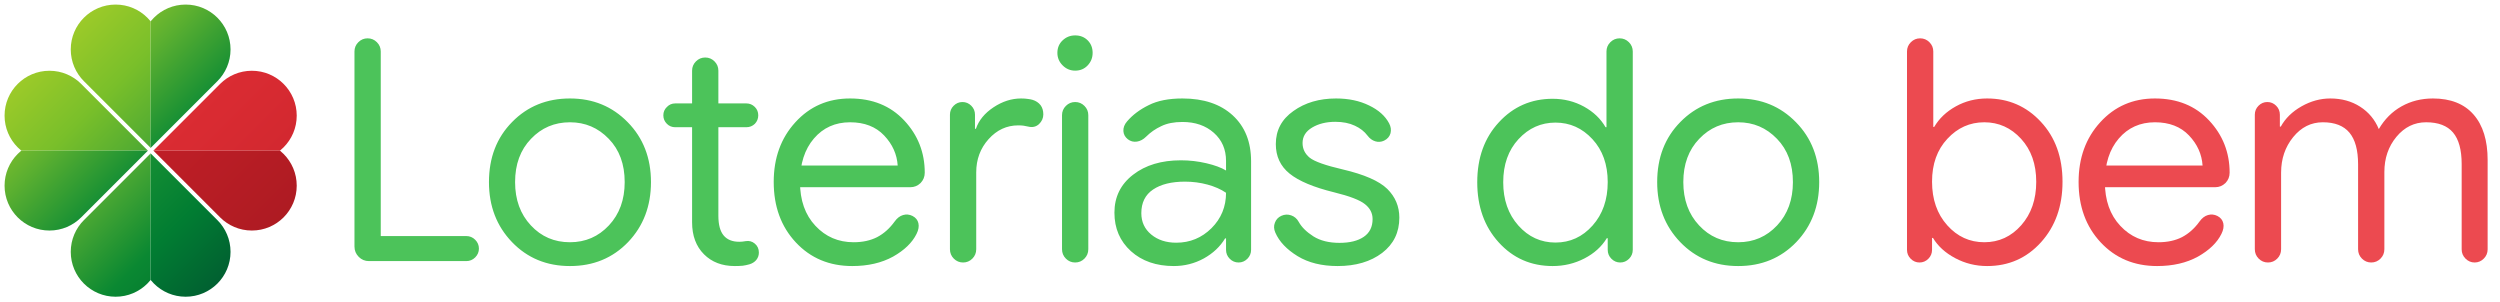
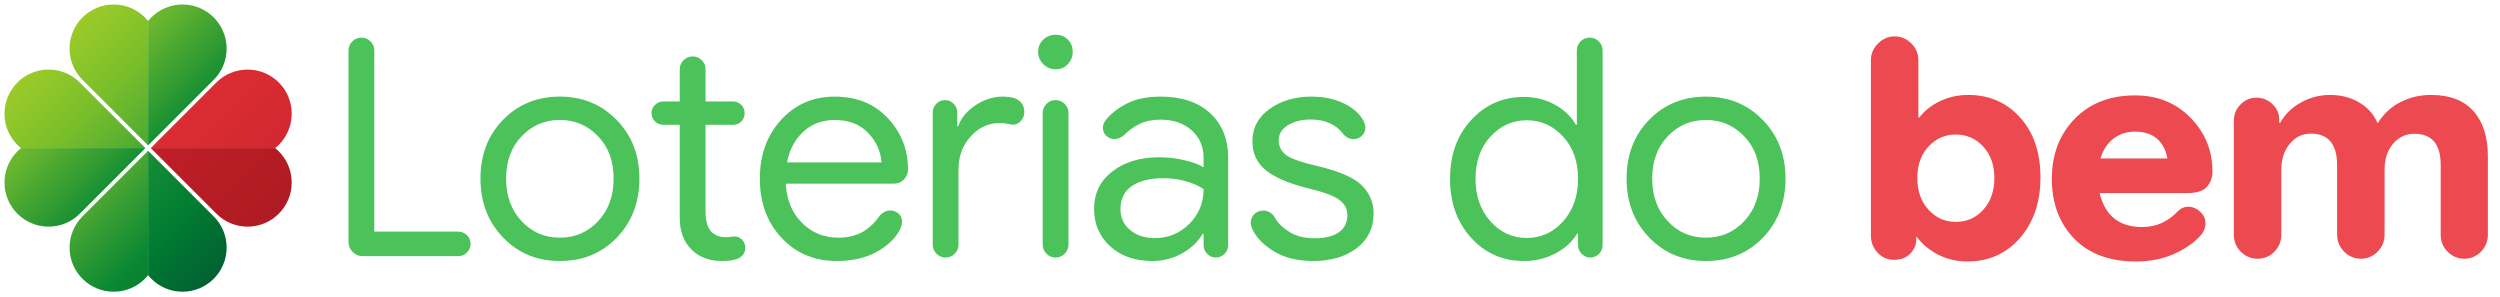
- <svg xmlns="http://www.w3.org/2000/svg" viewBox="0 0 1617.2 194.9" role="img" aria-label="Loterias do Bem">
-   <svg viewBox="-660 -660 1320 1320" x="0" y="0" width="194.9" height="194.9">
+ <svg xmlns="http://www.w3.org/2000/svg" viewBox="0 0 1648.4 195.3" role="img" aria-label="Loterias do Bem">
+   <svg viewBox="-660 -660 1320 1320" x="0" y="0" width="195.3" height="195.3">
    <defs>
      <linearGradient id="tc" gradientUnits="userSpaceOnUse" x1="-660" y1="-660" x2="660" y2="660">
        <stop offset="0" stop-color="#9cca29" />
        <stop offset="0.167" stop-color="#9cca29" />
        <stop offset="0.333" stop-color="#79bf2a" />
        <stop offset="0.5" stop-color="#4ba833" />
        <stop offset="0.667" stop-color="#0a8832" />
        <stop offset="0.833" stop-color="#00712f" />
        <stop offset="1" stop-color="#016031" />
      </linearGradient>
      <linearGradient id="te" gradientUnits="userSpaceOnUse" x1="-660" y1="-660" x2="660" y2="660">
        <stop offset="0" stop-color="#9cca29" />
        <stop offset="0.167" stop-color="#9cca29" />
        <stop offset="0.333" stop-color="#5cb030" />
        <stop offset="0.5" stop-color="#168f34" />
        <stop offset="0.667" stop-color="#017d32" />
        <stop offset="0.833" stop-color="#016031" />
        <stop offset="1" stop-color="#016031" />
      </linearGradient>
      <linearGradient id="tvc" gradientUnits="userSpaceOnUse" x1="-660" y1="-660" x2="660" y2="660">
        <stop offset="0" stop-color="#e4353c" />
        <stop offset="0.55" stop-color="#d92b32" />
        <stop offset="1" stop-color="#c7232b" />
      </linearGradient>
      <linearGradient id="tve" gradientUnits="userSpaceOnUse" x1="-660" y1="-660" x2="660" y2="660">
        <stop offset="0" stop-color="#cf242c" />
        <stop offset="0.55" stop-color="#bd1e26" />
        <stop offset="1" stop-color="#a51920" />
      </linearGradient>
      <clipPath id="tf0">
        <path d="M0 -12L292.4 -304.4L153.4 -443.4L-153.4 -443.4L-292.4 -304.4ZM-43.2 -443.4A196.6 196.6 0 1 0 350 -443.4A196.6 196.6 0 1 0 -43.2 -443.4ZM-350 -443.4A196.6 196.6 0 1 0 43.2 -443.4A196.6 196.6 0 1 0 -350 -443.4Z" />
      </clipPath>
      <clipPath id="tf1">
        <path d="M12 0L304.4 292.4L443.4 153.4L443.4 -153.4L304.4 -292.4ZM246.8 153.4A196.6 196.6 0 1 0 640 153.4A196.6 196.6 0 1 0 246.8 153.4ZM246.8 -153.4A196.6 196.6 0 1 0 640 -153.4A196.6 196.6 0 1 0 246.8 -153.4Z" />
      </clipPath>
      <clipPath id="tf2">
        <path d="M0 12L-292.4 304.4L-153.4 443.4L153.4 443.4L292.4 304.4ZM-350 443.4A196.6 196.6 0 1 0 43.2 443.4A196.6 196.6 0 1 0 -350 443.4ZM-43.2 443.4A196.6 196.6 0 1 0 350 443.4A196.6 196.6 0 1 0 -43.2 443.4Z" />
      </clipPath>
      <clipPath id="tf3">
        <path d="M-12 0L-304.4 -292.4L-443.4 -153.4L-443.4 153.4L-304.4 292.4ZM-640 -153.4A196.6 196.6 0 1 0 -246.8 -153.4A196.6 196.6 0 1 0 -640 -153.4ZM-640 153.4A196.6 196.6 0 1 0 -246.8 153.4A196.6 196.6 0 1 0 -640 153.4Z" />
      </clipPath>
    </defs>
    <g clip-path="url(#tf0)">
      <polygon points="0,40 -700,40 -700,-700 0,-700" fill="url(#tc)" />
      <polygon points="0,40 700,40 700,-700 0,-700" fill="url(#te)" />
    </g>
    <g clip-path="url(#tf1)">
      <polygon points="-40,0 -40,-700 700,-700 700,0" fill="url(#tvc)" />
      <polygon points="-40,0 -40,700 700,700 700,0" fill="url(#tve)" />
    </g>
    <g clip-path="url(#tf2)">
      <polygon points="0,-40 -700,-40 -700,700 0,700" fill="url(#tc)" />
      <polygon points="0,-40 700,-40 700,700 0,700" fill="url(#te)" />
    </g>
    <g clip-path="url(#tf3)">
      <polygon points="40,0 40,-700 -700,-700 -700,0" fill="url(#tc)" />
      <polygon points="40,0 40,700 -700,700 -700,0" fill="url(#te)" />
    </g>
  </svg>
-   <g transform="translate(221.3 14.9)">
+   <g transform="translate(221.8 14.9)">
    <path d="M17.4 154Q13.5 154 10.8 151.3Q8 148.5 8 144.6L8 18.4Q8 14.9 10.5 12.4Q13 9.9 16.5 9.9L16.5 9.9Q20 9.9 22.5 12.4Q25 14.9 25 18.4L25 137.8L80.3 137.8Q83.7 137.8 86.1 140.2Q88.5 142.6 88.5 145.9L88.5 145.9Q88.5 149.2 86.1 151.6Q83.7 154 80.3 154Z M147.4 157.2Q124.8 157.2 109.9 141.7Q95 126.2 95 102.9L95 102.9Q95 79.2 110 64Q124.9 48.8 147.4 48.8Q169.8 48.8 184.8 64.2Q199.8 79.5 199.8 102.9L199.8 102.9Q199.8 126.2 185 141.7Q170.1 157.2 147.4 157.2ZM147.4 141.8Q162.4 141.8 172.6 130.9Q182.8 120 182.8 102.9L182.8 102.9Q182.8 85.5 172.5 74.9Q162.2 64.2 147.4 64.2Q132.4 64.2 122.2 74.9Q111.9 85.6 111.9 102.9L111.9 102.9Q111.9 120 122.1 130.9Q132.2 141.8 147.4 141.8Z M254 157.2Q241.7 157.2 234.1 149.6Q226.4 141.9 226.4 128.9L226.4 30.8Q226.4 27.3 228.9 24.8Q231.4 22.3 234.9 22.3L234.9 22.3Q238.4 22.3 240.9 24.8Q243.4 27.3 243.4 30.8L243.4 124.7Q243.4 133.3 246.8 137.4Q250.2 141.5 256.9 141.5Q257.8 141.5 258.9 141.4Q259.9 141.3 261 141.1Q264.4 140.5 267 142.7Q269.6 144.9 269.6 148.5L269.6 148.5Q269.6 151.2 267.9 153.3Q266.2 155.3 263.4 156.1Q261.3 156.7 259.1 157Q256.8 157.2 254 157.2ZM215.5 67.4Q212.3 67.4 210.1 65.2Q207.8 62.9 207.8 59.7L207.8 59.7Q207.8 56.5 210.1 54.3Q212.3 52 215.5 52L261.5 52Q264.7 52 267 54.3Q269.2 56.5 269.2 59.7L269.2 59.7Q269.2 62.9 267 65.2Q264.7 67.4 261.5 67.4Z M330 157.2Q307.8 157.2 293.5 141.9Q279.2 126.6 279.2 102.8L279.2 102.8Q279.2 79.5 293.2 64.2Q307.2 48.8 328.6 48.8Q350.3 48.8 363.6 63Q376.9 77.2 376.9 96.8Q376.9 96.8 376.9 96.8Q376.9 96.8 376.9 96.8Q376.9 100.7 374.2 103.5Q371.4 106.2 367.6 106.2L289.2 106.2L289.2 92.2L359.4 92.2L359.4 92.2Q358.7 81.2 350.6 72.7Q342.5 64.2 328.6 64.2Q314.2 64.2 305.2 74.7Q296.2 85.2 296.2 102.8L296.2 102.8Q296.2 120.6 306.2 131.2Q316.1 141.8 330.9 141.8Q339.6 141.8 346.1 138.5Q352.6 135.1 357.5 128.3Q359.8 125.1 362.9 124.2Q366 123.3 369 124.8L369 124.8Q372.1 126.4 372.8 129.5Q373.5 132.6 371.6 136.4Q367.4 144.9 356.4 151.1Q345.3 157.2 330 157.2Z M401.7 154.9Q398.2 154.9 395.7 152.4Q393.2 149.9 393.2 146.3L393.2 59.3Q393.2 55.9 395.6 53.5Q398 51.1 401.3 51.1L401.3 51.1Q404.6 51.1 407 53.5Q409.4 55.9 409.4 59.3L409.4 70.4L406.7 68.4L410 68.4Q412.8 60.2 421.4 54.5Q430 48.8 439.2 48.8Q441.8 48.8 443.6 49.1Q445.4 49.3 446.7 49.7Q449.9 50.7 451.8 53.1Q453.6 55.5 453.6 59.1L453.6 59.1Q453.6 62.7 450.8 65.4Q447.9 68 443.9 67Q442.3 66.6 440.8 66.4Q439.3 66.2 437.4 66.2Q426.2 66.2 418.2 75.1Q410.2 84 410.2 96.6L410.2 146.3Q410.2 149.9 407.7 152.4Q405.2 154.9 401.7 154.9Z M474.2 154.9Q470.7 154.9 468.2 152.4Q465.7 149.9 465.7 146.3L465.7 59.6Q465.7 56.1 468.2 53.6Q470.7 51.1 474.2 51.1L474.2 51.1Q477.7 51.1 480.2 53.6Q482.7 56.1 482.7 59.6L482.7 146.3Q482.7 149.9 480.2 152.4Q477.7 154.9 474.2 154.9ZM474.2 30.8Q469.5 30.8 466.1 27.4Q462.7 24 462.7 19.3Q462.7 14.4 466.1 11.2Q469.5 8 474.2 8Q479.1 8 482.3 11.2Q485.5 14.4 485.5 19.3Q485.5 24 482.3 27.4Q479.1 30.8 474.2 30.8Z M538 157.2Q521 157.2 510.3 147.6Q499.6 137.9 499.6 122.7L499.6 122.7Q499.6 107.4 511.7 98.1Q523.7 88.8 542.6 88.8Q551 88.8 559.1 90.7Q567.2 92.6 571.8 95.4L571.8 89.2Q571.8 78 563.9 71Q556 64 543.6 64Q535.4 64 529.9 66.7Q524.3 69.3 520.1 73.5Q517.4 76.2 514.2 76.7Q510.9 77.2 508.3 75.2L508.3 75.2Q505.6 73.1 505.4 69.9Q505.2 66.6 507.8 63.6Q513.2 57.3 521.8 53.1Q530.3 48.8 543.6 48.8Q564.2 48.8 576.1 59.7Q588 70.6 588 89.4L588 146.7Q588 150.1 585.6 152.5Q583.2 154.9 579.9 154.9L579.9 154.9Q576.6 154.9 574.2 152.5Q571.8 150.1 571.8 146.7L571.8 129.3L577.8 139.3L571.2 139.3Q566.4 147.3 557.4 152.3Q548.4 157.2 538 157.2ZM539.6 142.1Q552.9 142.1 562.4 132.7Q571.8 123.3 571.8 109.8L571.8 109.8Q566.8 106.4 559.8 104.5Q552.8 102.6 545.2 102.6Q532.2 102.6 524.6 107.7Q517 112.8 517 123L517 123Q517 131.5 523.4 136.8Q529.8 142.1 539.6 142.1Z M644 157.2Q628.6 157.2 618.1 150.8Q607.5 144.3 603.7 135.6Q602.2 132.2 603.4 129.2Q604.5 126.1 607.6 124.7L607.6 124.7Q610.7 123.3 613.9 124.4Q617.1 125.5 618.8 128.6Q621.6 133.7 628.3 138Q635 142.2 645.2 142.2Q655.2 142.2 660.9 138.3Q666.6 134.4 666.6 126.8L666.6 126.8Q666.6 121.1 661.7 117.2Q656.8 113.2 641.7 109.5Q621.8 104.6 612.9 97.4Q604 90.2 604 78.3L604 78.3Q604 64.9 615.4 56.9Q626.7 48.8 643 48.8Q655.1 48.8 664.3 53.3Q673.5 57.7 677.3 64.9Q679 68.1 678.2 71.3Q677.3 74.5 674 76.1L674 76.1Q671.2 77.4 668.3 76.5Q665.4 75.6 663.3 72.8Q660.3 68.8 655.1 66.4Q649.8 63.9 642.5 63.9Q633.7 63.9 627.5 67.6Q621.3 71.3 621.3 77.6L621.3 77.6Q621.3 83.3 625.9 87.1Q630.5 90.8 647.3 94.7Q668.2 99.6 676.1 107.3Q683.9 115 683.9 125.9L683.9 125.9Q683.9 140.2 672.8 148.7Q661.6 157.2 644 157.2Z M783.1 157.2Q762.1 157.2 748.2 141.9Q734.3 126.6 734.3 103L734.3 103Q734.3 79.3 748.3 64.2Q762.3 49 783.1 49Q794.1 49 803.4 54.1Q812.6 59.2 817.3 67.4L817.9 67.4L817.9 18.4Q817.9 14.9 820.4 12.4Q822.9 9.9 826.4 9.9L826.4 9.9Q829.9 9.9 832.4 12.4Q834.9 14.9 834.9 18.4L834.9 146.7Q834.9 150.1 832.5 152.5Q830.1 154.9 826.8 154.9L826.8 154.9Q823.5 154.9 821.1 152.5Q818.7 150.1 818.7 146.7L818.7 135.2L820.7 139.2L818.1 139.2Q813.1 147.4 803.6 152.3Q794.1 157.2 783.1 157.2ZM784.9 142Q799.1 142 808.9 131Q818.7 120 818.7 102.9L818.7 102.9Q818.7 85.8 808.8 75.1Q798.9 64.4 784.9 64.4Q770.9 64.4 761 75.1Q751.1 85.8 751.1 103L751.1 103Q751.1 120 760.9 131Q770.7 142 784.9 142Z M903.1 157.2Q880.5 157.2 865.6 141.7Q850.7 126.2 850.7 102.9L850.7 102.9Q850.7 79.2 865.7 64Q880.6 48.8 903.1 48.8Q925.5 48.8 940.5 64.2Q955.5 79.5 955.5 102.9L955.5 102.9Q955.5 126.2 940.7 141.7Q925.8 157.2 903.1 157.2ZM903.1 141.8Q918.1 141.8 928.3 130.9Q938.5 120 938.5 102.9L938.5 102.9Q938.5 85.5 928.2 74.9Q917.9 64.2 903.1 64.2Q888.1 64.2 877.9 74.9Q867.6 85.6 867.6 102.9L867.6 102.9Q867.6 120 877.8 130.9Q887.9 141.8 903.1 141.8Z" fill="#4cc35a" />
-     <path d="M1064.1 157.2Q1053.1 157.2 1043.5 152.1Q1033.9 147 1029.1 139L1024.5 139L1028.5 134L1028.5 146.7Q1028.5 150.1 1026.1 152.5Q1023.7 154.9 1020.4 154.9L1020.4 154.9Q1017.1 154.9 1014.7 152.5Q1012.3 150.1 1012.3 146.7L1012.3 18.4Q1012.3 14.9 1014.8 12.4Q1017.3 9.9 1020.8 9.9L1020.8 9.9Q1024.3 9.9 1026.8 12.4Q1029.3 14.9 1029.3 18.4L1029.3 67.2L1029.9 67.2Q1034.7 59 1043.9 53.9Q1053.1 48.8 1064.1 48.8Q1084.9 48.8 1098.9 63.9Q1112.9 78.9 1112.9 102.7L1112.9 102.7Q1112.9 126.4 1099 141.8Q1085.1 157.2 1064.1 157.2ZM1062.3 141.8Q1076.5 141.8 1086.2 130.8Q1095.9 119.8 1095.9 102.7L1095.9 102.7Q1095.9 85.6 1086.1 74.9Q1076.3 64.2 1062.3 64.2Q1048.3 64.2 1038.4 74.9Q1028.5 85.5 1028.5 102.6L1028.5 102.6Q1028.5 119.8 1038.3 130.8Q1048.1 141.8 1062.3 141.8Z M1174.1 157.2Q1151.9 157.2 1137.6 141.9Q1123.3 126.6 1123.3 102.8L1123.3 102.8Q1123.3 79.5 1137.3 64.2Q1151.3 48.8 1172.7 48.8Q1194.4 48.8 1207.7 63Q1221 77.2 1221 96.8Q1221 96.8 1221 96.8Q1221 96.8 1221 96.8Q1221 100.7 1218.3 103.5Q1215.5 106.2 1211.7 106.2L1133.3 106.2L1133.3 92.2L1203.5 92.2L1203.5 92.2Q1202.8 81.2 1194.7 72.7Q1186.6 64.2 1172.7 64.2Q1158.3 64.2 1149.3 74.7Q1140.3 85.2 1140.3 102.8L1140.3 102.8Q1140.3 120.6 1150.3 131.2Q1160.2 141.8 1175 141.8Q1183.7 141.8 1190.2 138.5Q1196.7 135.1 1201.6 128.3Q1203.9 125.1 1207 124.2Q1210.1 123.3 1213.1 124.8L1213.1 124.8Q1216.2 126.4 1216.9 129.5Q1217.6 132.6 1215.7 136.4Q1211.5 144.9 1200.5 151.1Q1189.4 157.2 1174.1 157.2Z M1245.8 154.9Q1242.3 154.9 1239.8 152.4Q1237.3 149.9 1237.3 146.3L1237.3 59.3Q1237.3 55.9 1239.7 53.5Q1242.1 51.1 1245.4 51.1L1245.4 51.1Q1248.7 51.1 1251.1 53.5Q1253.5 55.9 1253.5 59.3L1253.5 69L1251.8 67L1254.1 67Q1258.5 59 1267.5 53.9Q1276.5 48.8 1286.1 48.8Q1297.1 48.8 1305.4 54.1Q1313.7 59.4 1317.5 68.6Q1323.1 59 1332.2 53.9Q1341.3 48.8 1352.5 48.8Q1369.7 48.8 1378.8 59.2Q1387.9 69.6 1387.9 88.6L1387.9 146.4Q1387.9 149.9 1385.4 152.4Q1382.9 154.9 1379.5 154.9L1379.5 154.9Q1376.1 154.9 1373.6 152.4Q1371.1 149.9 1371.1 146.4L1371.1 91.2Q1371.1 77.4 1365.5 70.8Q1359.9 64.2 1348.1 64.2Q1336.7 64.2 1328.9 73.6Q1321.1 83 1321.1 96.4L1321.1 146.3Q1321.1 149.9 1318.6 152.4Q1316.1 154.9 1312.6 154.9L1312.6 154.9Q1309.1 154.9 1306.6 152.4Q1304.1 149.9 1304.1 146.3L1304.1 91.4Q1304.1 77.6 1298.5 70.9Q1292.9 64.2 1281.3 64.2Q1269.9 64.2 1262.1 73.8Q1254.3 83.4 1254.3 96.8L1254.3 146.3Q1254.3 149.9 1251.8 152.4Q1249.3 154.9 1245.8 154.9Z" fill="#ec4a50" />
+     <path d="M1075.5 157.5Q1065 157.5 1056.3 153.1Q1047.5 148.6 1042.1 141.3L1034.7 141.3L1041.7 133.8L1041.7 143.2Q1041.7 148.1 1037.8 152.3Q1033.8 156.4 1027.1 156.4L1027.1 156.4Q1020.5 156.4 1016.2 151.7Q1011.8 147 1011.8 140.5L1011.8 24.9Q1011.8 18.4 1016.5 13.8Q1021.1 9.1 1027.5 9.1L1027.5 9.1Q1033.9 9.1 1038.5 13.8Q1043.1 18.4 1043.1 24.9L1043.1 62.5L1043.8 62.5Q1049 55.7 1057.6 51.7Q1066.1 47.7 1076 47.7Q1096.8 47.7 1110.2 62.6Q1123.6 77.5 1123.6 102.1L1123.6 102.1Q1123.6 126.4 1110.1 142Q1096.5 157.5 1075.5 157.5ZM1067.8 131.4Q1078.7 131.4 1086 123.3Q1093.2 115.2 1093.2 102.5L1093.2 102.5Q1093.2 89.7 1085.9 81.8Q1078.6 73.8 1067.8 73.8Q1057.1 73.8 1049.8 81.7Q1042.4 89.6 1042.4 102.4L1042.4 102.4Q1042.4 115.2 1049.7 123.3Q1057 131.4 1067.8 131.4Z M1186.4 157.5Q1160.4 157.5 1145.7 142.3Q1131.1 127.1 1131.1 103L1131.1 103Q1131.1 79 1146.1 63.5Q1161.2 48 1186 48Q1208.1 48 1222.5 62.7Q1237 77.4 1237 98.2Q1237 98.2 1237 98.2Q1237 98.2 1237 98.2Q1237 104.1 1233.3 108.3Q1229.7 112.4 1220.5 112.4L1145.6 112.4L1145.6 89.6L1207.3 89.6L1207.3 89.6Q1205.8 81.3 1200.5 76.6Q1195.2 71.9 1185.9 71.9Q1175.1 71.9 1168.3 79.8Q1161.6 87.6 1161.6 101.5L1161.6 101.5Q1161.6 117.1 1169 126Q1176.5 134.8 1190.5 134.8Q1197.8 134.8 1203.6 132.1Q1209.4 129.3 1213.2 125.4Q1216.7 121.4 1221 121.4Q1225.3 121.4 1228.9 124.7L1228.9 124.7Q1232.5 128 1232.4 132.5Q1232.4 136.9 1228.9 140.7Q1222.5 147.7 1211.5 152.6Q1200.6 157.5 1186.4 157.5Z M1266.8 155.7Q1260.4 155.7 1255.7 151.1Q1251.1 146.4 1251.1 139.9L1251.1 64.7Q1251.1 58.5 1255.5 54Q1259.9 49.5 1266 49.5L1265.9 49.5Q1272.2 49.5 1276.6 53.8Q1281 58 1281 63.7L1281 69.6L1278.4 66.1L1281.7 66.1Q1286 58 1295 52.9Q1304 47.7 1314.6 47.7Q1325.4 47.7 1333.8 52.7Q1342.2 57.6 1345.9 66.4Q1352.1 56.8 1361.2 52.3Q1370.4 47.7 1381.1 47.7Q1399.7 47.7 1409.1 58.4Q1418.6 69 1418.6 88.2L1418.6 140Q1418.6 146.4 1414 151.1Q1409.4 155.7 1403 155.7L1403.1 155.7Q1396.7 155.7 1392.1 151.1Q1387.5 146.4 1387.5 140L1387.5 93.8Q1387.5 83.5 1383.1 78.4Q1378.8 73.3 1370.1 73.3Q1361.6 73.3 1356 80Q1350.5 86.6 1350.5 96.7L1350.5 139.7Q1350.5 146.3 1345.9 151Q1341.3 155.7 1334.9 155.7L1334.9 155.7Q1328.5 155.7 1323.8 151Q1319.2 146.3 1319.2 139.7L1319.2 93.9Q1319.2 83.6 1314.8 78.4Q1310.5 73.2 1301.9 73.2Q1293.4 73.2 1287.9 80Q1282.4 86.8 1282.4 96.9L1282.4 139.9Q1282.4 146.4 1277.8 151.1Q1273.2 155.7 1266.8 155.7Z" fill="#ec4a50" />
  </g>
</svg>
